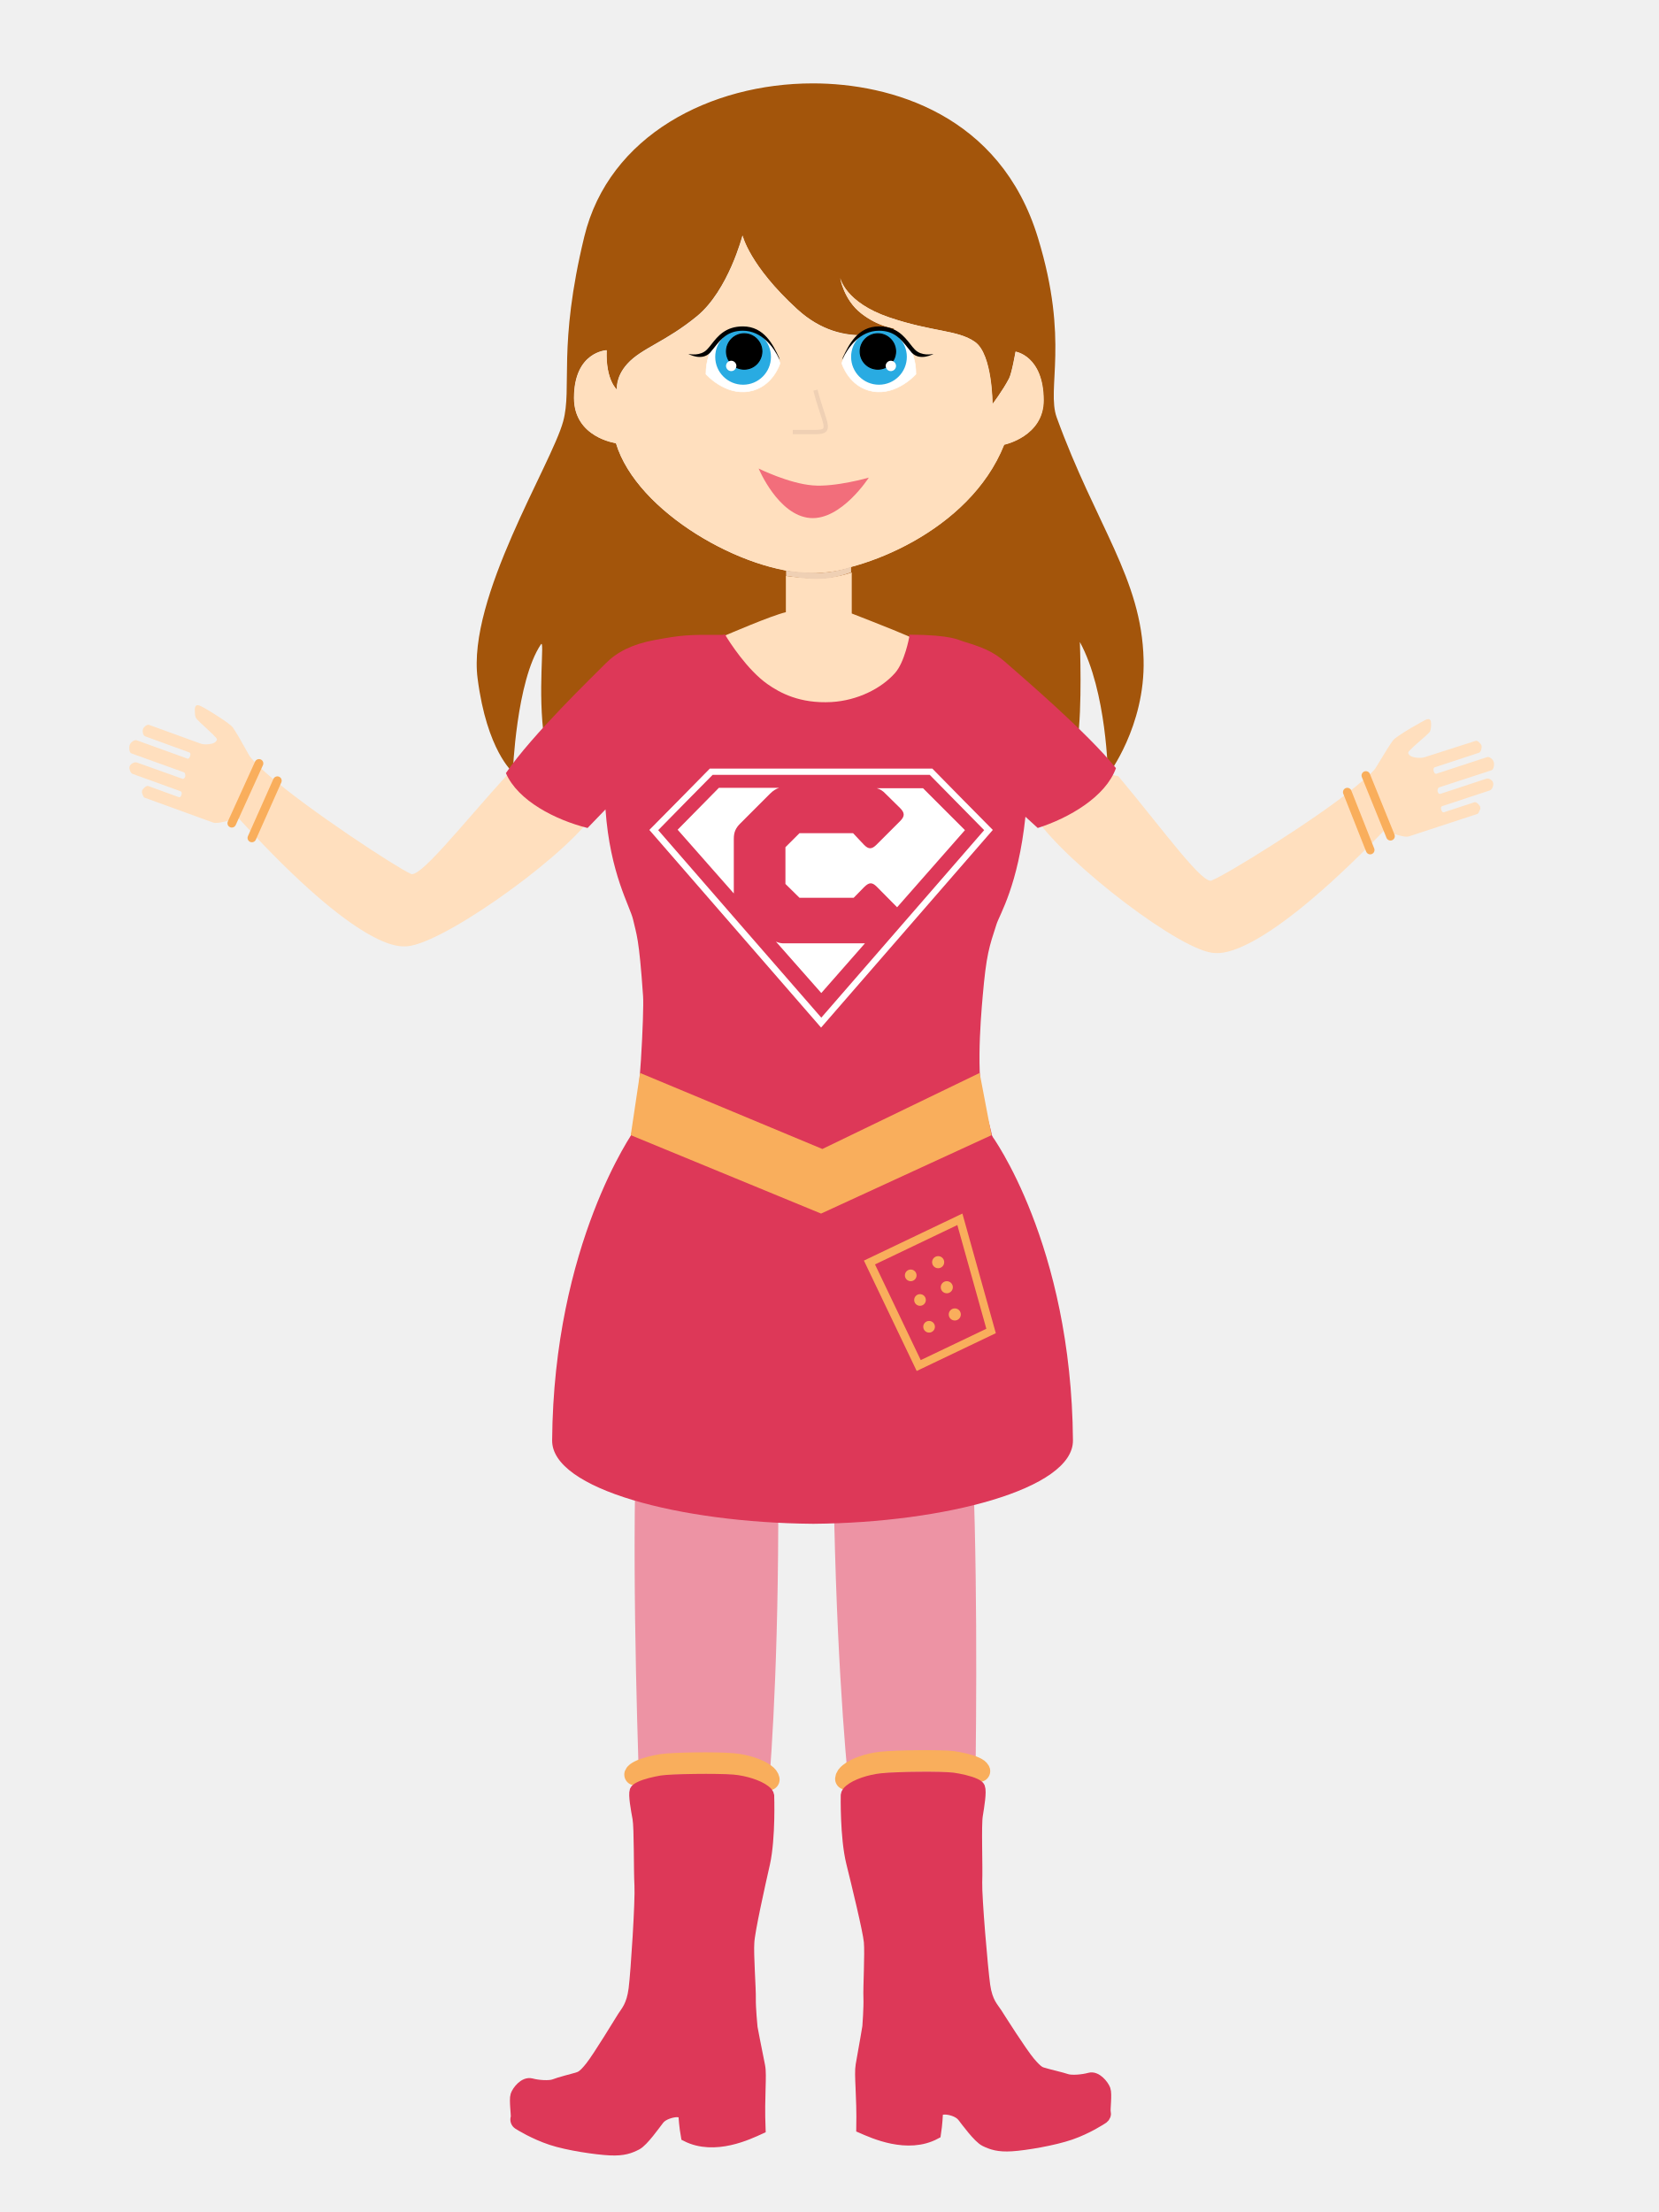
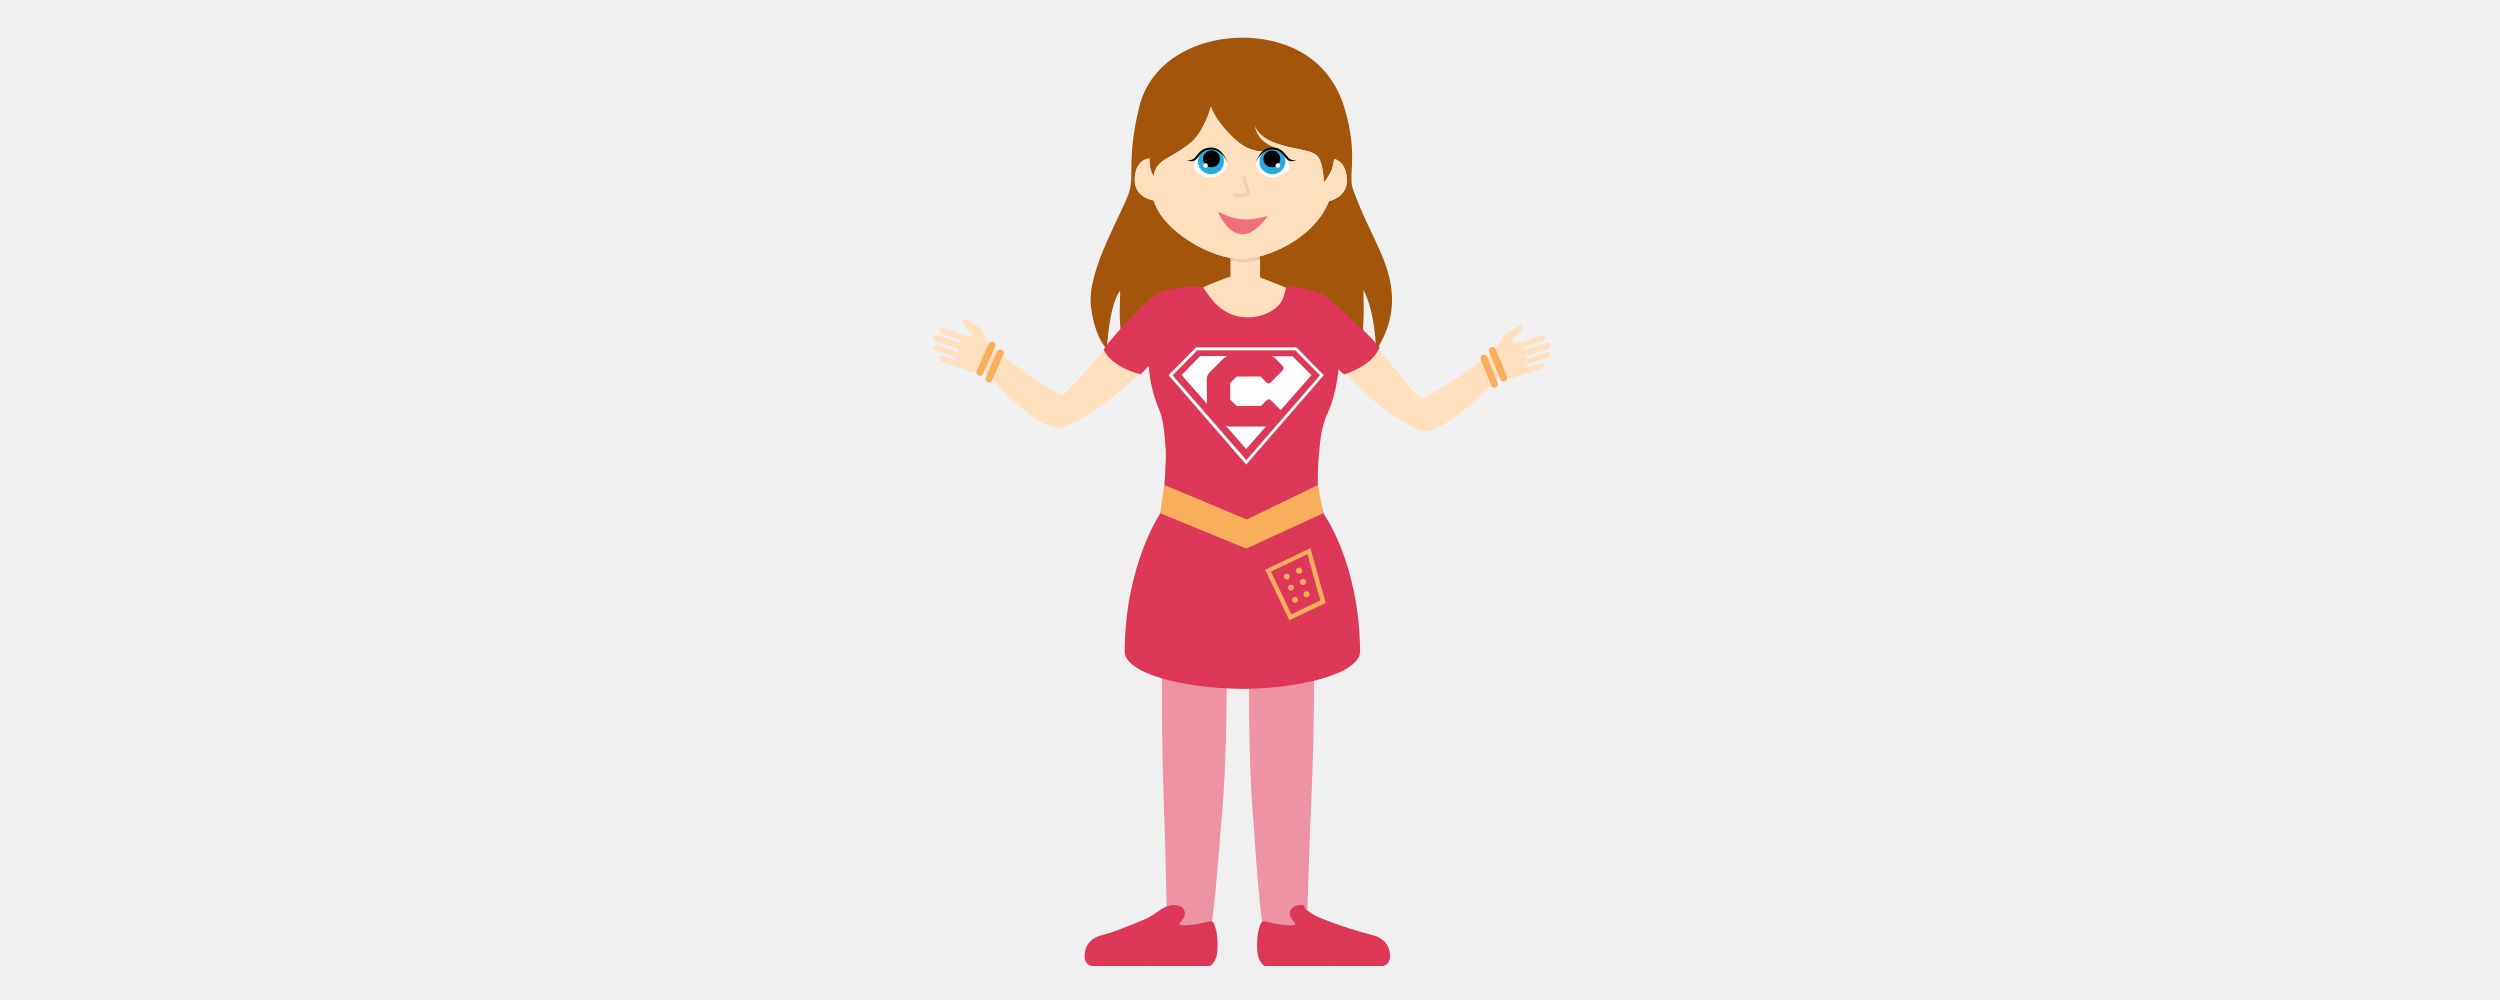
- <svg xmlns="http://www.w3.org/2000/svg" version="1.1" id="Layer_1" x="0px" y="0px" viewBox="0 0 768 1024" enable-background="new 0 0 768 1024" xml:space="preserve">
+ <svg xmlns="http://www.w3.org/2000/svg" version="1.1" id="Layer_1" x="0px" y="0px" viewBox="0 0 1440 576" enable-background="new 0 0 1440 576" xml:space="preserve">
  <g>
-     <path fill="#A3550B" d="M529.4,305.3c-0.9-37.5-22-61.9-40.2-112c-4.9-13.5,6-35.2-8.7-83.2c-17.4-57.2-68.4-71.5-104.2-71.5   c-47.2,0-94.4,24-105.8,70.9c-12.4,51.1-5.5,69.9-9.8,85.6c-5.4,19.9-44.5,81.6-39.6,119c4.3,33.4,16.3,43.4,16.3,43.4   s1.6-42.2,13-59.2c1.9-2.8-1.7,21.9,1.6,44c4.3,28.7,26.6,29.3,26.6,29.3s-4.4-8.4-4.6-14c-0.3-14.1,5.3-21.8,5.3-21.8   s5.2,14.5,6.8,17.6c13,24.1,17.9,18.8,17.9,18.8s-5.4-22.3,0-23.5c5.4-1.2,140.6,1.8,140.6,1.8s6,16,2.7,23   c-1.7,3.6,8.5-2,15.4-11.6c6.4-8.7,9.5-21.3,9.5-21.3s4.4,11.8,4.8,15.7c0.4,4.5-1.5,18-1.5,18s19.5-6.8,23.3-31.4   c2.3-15,1.1-45.7,1.1-45.7c12.5,22.9,13,61.6,13,61.6S530.2,336.3,529.4,305.3z M464.8,205.8c-16.1,40.5-66.7,59.4-89.3,59.4   c-30.7,0-80.7-27.8-90.4-60.1c0,0-19.4-2.5-19.4-20.9c0-21.5,15.1-22.1,15.1-22.1c-0.5,13.9,4.8,18.3,4.8,18.3s-0.9-5.7,4.8-12   c6.6-7.3,17.7-10.1,32.3-22.1c14.5-12,21-37.3,21-37.3s3.2,13.9,25.3,34.1c22.1,20.2,45.2,8.9,45.2,8.9s-7.5-0.6-15.6-7   c-8.1-6.3-9.7-16.4-9.7-16.4s2.2,11.4,22.6,18.3s31.7,5.7,39.8,11.4c8.1,5.7,8.1,28.8,8.1,28.8s4.7-6.1,7.7-11.9   c1.3-2.5,3-12.4,3-12.4s12.9,1.9,12.9,22.4C483.1,202.1,464.8,205.8,464.8,205.8z" />
-     <path fill="#FFDFBE" d="M470.2,162.8c0,0-1.7,9.9-3,12.4c-3.1,5.8-7.7,11.9-7.7,11.9s0-23.1-8.1-28.8c-8.1-5.7-19.4-4.4-39.8-11.4   S389,128.7,389,128.7s1.6,10.1,9.7,16.4c8.1,6.3,15.6,7,15.6,7s-23.1,11.4-45.2-8.9c-22.1-20.2-25.3-34.1-25.3-34.1   s-6.5,25.3-21,37.3c-14.5,12-25.7,14.8-32.3,22.1c-5.7,6.3-4.8,12-4.8,12s-5.4-4.4-4.8-18.3c0,0-15.1,0.6-15.1,22.1   c0,18.3,19.4,20.9,19.4,20.9c9.7,32.2,59.7,60.1,90.4,60.1c22.6,0,73.2-19,89.3-59.4c0,0,18.3-3.8,18.3-20.6   C483.1,164.7,470.2,162.8,470.2,162.8z" />
+     <path fill="#A3550B" d="M801.8,171.7c-0.5-21.1-12.4-34.8-22.6-63c-2.8-7.6,3.4-19.8-4.9-46.8c-9.8-32.2-38.5-40.2-58.6-40.2   c-26.6,0-53.1,13.5-59.5,39.9c-7,28.7-3.1,39.3-5.5,48.1c-3,11.2-25,45.9-22.3,66.9c2.4,18.8,9.2,24.4,9.2,24.4s0.9-23.7,7.3-33.3   c1.1-1.6-1,12.3,0.9,24.8c2.4,16.1,15,16.5,15,16.5s-2.5-4.7-2.6-7.9c-0.2-7.9,3-12.3,3-12.3s2.9,8.2,3.8,9.9   c7.3,13.6,10.1,10.6,10.1,10.6s-3-12.5,0-13.2s79.1,1,79.1,1s3.4,9,1.5,12.9c-1,2,4.8-1.1,8.7-6.5c3.6-4.9,5.3-12,5.3-12   s2.5,6.6,2.7,8.8c0.2,2.5-0.8,10.1-0.8,10.1s11-3.8,13.1-17.7c1.3-8.4,0.6-25.7,0.6-25.7c7,12.9,7.3,34.7,7.3,34.7   S802.2,189.2,801.8,171.7z M765.5,115.8c-9.1,22.8-37.5,33.4-50.2,33.4c-17.3,0-45.4-15.6-50.8-33.8c0,0-10.9-1.4-10.9-11.8   c0-12.1,8.5-12.4,8.5-12.4c-0.3,7.8,2.7,10.3,2.7,10.3s-0.5-3.2,2.7-6.8c3.7-4.1,10-5.7,18.2-12.4c8.2-6.8,11.8-21,11.8-21   s1.8,7.8,14.2,19.2s25.4,5,25.4,5s-4.2-0.3-8.8-3.9c-4.6-3.5-5.5-9.2-5.5-9.2s1.2,6.4,12.7,10.3s17.8,3.2,22.4,6.4   c4.6,3.2,4.6,16.2,4.6,16.2s2.6-3.4,4.3-6.7c0.7-1.4,1.7-7,1.7-7s7.3,1.1,7.3,12.6C775.7,113.7,765.5,115.8,765.5,115.8z" />
+     <path fill="#FFDFBE" d="M768.5,91.6c0,0-1,5.6-1.7,7c-1.7,3.3-4.3,6.7-4.3,6.7s0-13-4.6-16.2c-4.6-3.2-10.9-2.5-22.4-6.4   s-12.7-10.2-12.7-10.2s0.9,5.7,5.5,9.2s8.8,3.9,8.8,3.9s-13,6.4-25.4-5s-14.2-19.2-14.2-19.2s-3.7,14.2-11.8,21   s-14.5,8.3-18.2,12.4c-3.2,3.5-2.7,6.8-2.7,6.8s-3-2.5-2.7-10.3c0,0-8.5,0.3-8.5,12.4c0,10.3,10.9,11.8,10.9,11.8   c5.5,18.1,33.6,33.8,50.8,33.8c12.7,0,41.2-10.7,50.2-33.4c0,0,10.3-2.1,10.3-11.6C775.7,92.6,768.5,91.6,768.5,91.6z" />
    <g>
-       <path fill="#FFFFFF" stroke="#FFFFFF" stroke-width="0.25" stroke-miterlimit="10" d="M424,173.2c0,0-8.7,9.9-19.9,8    c-11.1-1.9-14.4-13-14.4-13s4-15.5,17.2-15.4C417.1,152.8,424.1,161.2,424,173.2z" />
-       <path fill="#29ABE2" stroke="#29ABE2" stroke-miterlimit="10" d="M406.9,177.6L406.9,177.6c6.8,0,12.4-5.5,12.4-12.4v0    c0-6.8-5.5-12.4-12.4-12.4h0c-6.8,0-12.4,5.5-12.4,12.4v0C394.5,172,400,177.6,406.9,177.6z" />
-       <path stroke="#000000" stroke-width="0.5" stroke-miterlimit="10" d="M406.4,170.9L406.4,170.9c4.5,0,8.2-3.7,8.2-8.2v0    c0-4.5-3.7-8.2-8.2-8.2l0,0c-4.5,0-8.2,3.7-8.2,8.2v0C398.2,167.3,401.9,170.9,406.4,170.9z" />
-       <path fill="#FFFFFF" d="M412.4,171.8L412.4,171.8c1.3,0,2.4-1.1,2.4-2.4l0,0c0-1.3-1.1-2.4-2.4-2.4l0,0c-1.3,0-2.4,1.1-2.4,2.4    l0,0C410.1,170.8,411.1,171.8,412.4,171.8z" />
+       <path fill="#FFFFFF" stroke="#FFFFFF" stroke-width="0.25" stroke-miterlimit="10" d="M742.5,97.4c0,0-4.9,5.6-11.2,4.5    c-6.2-1.1-8.1-7.3-8.1-7.3s2.2-8.7,9.7-8.7C738.6,86,742.6,90.7,742.5,97.4z" />
+       <path fill="#29ABE2" stroke="#29ABE2" stroke-miterlimit="10" d="M732.9,99.9L732.9,99.9c3.8,0,7-3.1,7-7l0,0c0-3.8-3.1-7-7-7l0,0    c-3.8,0-7,3.1-7,7l0,0C725.9,96.8,729,99.9,732.9,99.9z" />
+       <path stroke="#000000" stroke-width="0.5" stroke-miterlimit="10" d="M732.6,96.1L732.6,96.1c2.5,0,4.6-2.1,4.6-4.6l0,0    c0-2.5-2.1-4.6-4.6-4.6l0,0c-2.5,0-4.6,2.1-4.6,4.6l0,0C728,94.1,730.1,96.1,732.6,96.1z" />
+       <path fill="#FFFFFF" d="M736,96.6L736,96.6c0.7,0,1.4-0.6,1.4-1.3l0,0c0-0.7-0.6-1.3-1.4-1.3l0,0c-0.7,0-1.3,0.6-1.3,1.3l0,0    C734.7,96.1,735.2,96.6,736,96.6z" />
      <g>
-         <path d="M431.7,163.9c-0.1,0-5.1,1.1-8.2-2.1c-0.7-0.7-1.4-1.6-2.1-2.5c-2.9-3.7-6.5-8.2-14.5-8.2c-9.9,0-14,8.6-16.7,14.3     l-0.4,1.3l0.2-0.4c2.6-5.6,8.2-13.2,16.9-13.2c7.1,0,10.2,4,13,7.5c0.8,1,1.5,1.9,2.2,2.7c3.9,4,9.8,0.6,10,0.6" />
+         <path d="M746.8,92.2c-0.1,0-2.9,0.6-4.6-1.2c-0.4-0.4-0.8-0.9-1.2-1.4c-1.6-2.1-3.7-4.6-8.2-4.6c-5.6,0-7.9,4.8-9.4,8l-0.2,0.7     l0.1-0.2c1.5-3.2,4.6-7.4,9.5-7.4c4,0,5.7,2.2,7.3,4.2c0.5,0.6,0.8,1.1,1.2,1.5C743.5,94,746.8,92.1,746.8,92.2" />
      </g>
    </g>
    <g>
-       <path fill="#FFFFFF" stroke="#FFFFFF" stroke-width="0.25" stroke-miterlimit="10" d="M326.8,173.2c0,0,8.7,9.9,19.9,8    c11.1-1.9,14.4-13,14.4-13s-4-15.5-17.2-15.4C333.7,152.8,326.8,161.2,326.8,173.2z" />
-       <path fill="#29ABE2" stroke="#29ABE2" stroke-miterlimit="10" d="M344,177.6L344,177.6c-6.8,0-12.4-5.5-12.4-12.4v0    c0-6.8,5.5-12.4,12.4-12.4h0c6.8,0,12.4,5.5,12.4,12.4v0C356.4,172,350.9,177.6,344,177.6z" />
-       <path stroke="#000000" stroke-width="0.5" stroke-miterlimit="10" d="M344.5,170.9L344.5,170.9c-4.5,0-8.2-3.7-8.2-8.2v0    c0-4.5,3.7-8.2,8.2-8.2l0,0c4.5,0,8.2,3.7,8.2,8.2v0C352.6,167.3,349,170.9,344.5,170.9z" />
-       <path fill="#FFFFFF" d="M338.5,171.8L338.5,171.8c-1.3,0-2.4-1.1-2.4-2.4l0,0c0-1.3,1.1-2.4,2.4-2.4h0c1.3,0,2.4,1.1,2.4,2.4l0,0    C340.8,170.8,339.8,171.8,338.5,171.8z" />
+       <path fill="#FFFFFF" stroke="#FFFFFF" stroke-width="0.25" stroke-miterlimit="10" d="M687.8,97.4c0,0,4.9,5.6,11.2,4.5    c6.2-1.1,8.1-7.3,8.1-7.3s-2.2-8.7-9.7-8.7C691.7,86,687.8,90.7,687.8,97.4z" />
+       <path fill="#29ABE2" stroke="#29ABE2" stroke-miterlimit="10" d="M697.5,99.9L697.5,99.9c-3.8,0-7-3.1-7-7l0,0c0-3.8,3.1-7,7-7    l0,0c3.8,0,7,3.1,7,7l0,0C704.5,96.8,701.4,99.9,697.5,99.9z" />
+       <path stroke="#000000" stroke-width="0.5" stroke-miterlimit="10" d="M697.8,96.1L697.8,96.1c-2.5,0-4.6-2.1-4.6-4.6l0,0    c0-2.5,2.1-4.6,4.6-4.6l0,0c2.5,0,4.6,2.1,4.6,4.6l0,0C702.3,94.1,700.3,96.1,697.8,96.1z" />
+       <path fill="#FFFFFF" d="M694.4,96.6L694.4,96.6c-0.7,0-1.3-0.6-1.3-1.3l0,0c0-0.7,0.6-1.3,1.3-1.3l0,0c0.7,0,1.3,0.6,1.3,1.3l0,0    C695.7,96.1,695.1,96.6,694.4,96.6z" />
      <g>
-         <path d="M319.1,163.9c0.1,0,5.1,1.1,8.2-2.1c0.7-0.7,1.4-1.6,2.1-2.5c2.9-3.7,6.5-8.2,14.5-8.2c9.9,0,14,8.6,16.7,14.3l0.4,1.3     l-0.2-0.4c-2.6-5.6-8.2-13.2-16.9-13.2c-7.1,0-10.2,4-13,7.5c-0.8,1-1.5,1.9-2.2,2.7c-3.9,4-9.8,0.6-10,0.6" />
+         <path d="M683.5,92.2c0.1,0,2.9,0.6,4.6-1.2c0.4-0.4,0.8-0.9,1.2-1.4c1.6-2.1,3.7-4.6,8.2-4.6c5.6,0,7.9,4.8,9.4,8l0.2,0.7     l-0.1-0.2c-1.5-3.2-4.6-7.4-9.5-7.4c-4,0-5.7,2.2-7.3,4.2c-0.5,0.6-0.8,1.1-1.2,1.5C686.8,94,683.5,92.1,683.5,92.2" />
      </g>
    </g>
  </g>
-   <path fill="none" d="M381.2,349.6c-0.3,0-0.6,0.1-0.9,0.1C380.6,349.6,380.9,349.6,381.2,349.6z" />
-   <path fill="none" d="M379.9,349.7c-1,0.1-2,0.1-3,0.1C377.9,349.8,378.9,349.8,379.9,349.7z" />
-   <path fill="none" d="M387.8,348.2c7.1-2,13.5-5.9,18.8-11.9C401.4,341.6,395.2,346,387.8,348.2z" />
-   <path fill="none" d="M373.4,349.6c0,0-0.1,0-0.1,0C373.4,349.6,373.4,349.6,373.4,349.6z" />
-   <path fill="none" d="M372.1,349.4c-28.1-5.1-33.7-55.4-33.7-55.4c2.6,28.9,11.4,39.8,17.9,46.8C360.6,345.5,366.1,348.4,372.1,349.4  z" />
-   <path fill="#ED93A4" d="M296,829.8c2.7-2.1,7.6-3.8,10.5-4.5c4.7-1.1,26.2-1.5,33.8-0.4c5.8,0.8,12.1,3.9,15.2,7.7  c1.9-21.9,5.4-73.7,4.7-155.5c-24.6-2.5-52.4-14.3-65.1-22.2C292.2,709.8,294.8,795.2,296,829.8z" />
-   <path fill="none" stroke="#F9AE5C" stroke-width="10" stroke-linecap="round" stroke-miterlimit="10" d="M355.9,823.8  c-0.1-0.8-0.8-1.7-1.8-2.4c-3-2.3-9.1-4.3-14.8-4.8c-7.9-0.7-27.8-0.4-33,0.4c-2.9,0.5-7.6,1.5-10.3,2.9c-1,0.5-1.8,1.1-2,1.6" />
-   <path fill="#ED93A4" d="M385.7,674.5c0.9,83.1,5.4,135.6,7.7,157.7c2.9-3.8,9-7.1,14.7-8c7.5-1.2,28.4-1.3,33-0.2  c2.9,0.6,7.6,2.2,10.4,4.3c0.5-33,1.2-111.9-2-167.2c-11.8,3.7-23.1,4.9-27.9,5C415.3,666.1,404.1,671.5,385.7,674.5z" />
-   <path fill="#A40062" d="M380.3,349.7c-0.1,0-0.2,0-0.3,0C380.1,349.7,380.2,349.7,380.3,349.7z" />
-   <path fill="#A40062" d="M373.3,349.6c-0.4-0.1-0.8-0.1-1.2-0.2C372.5,349.5,372.9,349.5,373.3,349.6z" />
-   <path fill="#A40062" d="M381.2,349.6c2.3-0.3,4.5-0.7,6.6-1.4c-1.7,0.5-3.3,0.9-5.1,1.1C382.2,349.4,381.7,349.5,381.2,349.6z" />
-   <path fill="#A40062" d="M376.9,349.8C376.9,349.8,376.9,349.8,376.9,349.8c-1.1,0-2.3-0.1-3.4-0.2  C374.6,349.7,375.7,349.8,376.9,349.8z" />
-   <path fill="#A40062" d="M406.6,336.3c14.2-14.3,20.4-34.8,20.4-34.8s-0.1-0.1-0.3-0.2c-1.7,3.5-11.4,23.3-17.6,31.8  C408.3,334.3,407.5,335.4,406.6,336.3z" />
-   <path fill="#F5D6CB" stroke="#F5D6CB" stroke-width="3" stroke-miterlimit="10" d="M436.7,506" />
-   <path fill="#FFDFBE" d="M650.1,376.1c0,0-4.5,3.3-4.5,3.3c-60.1,63.4-79.6,61.9-82.8,61.8l0,0c-14.9,0.3-68.9-41.4-83.1-62.2  c-8.8-12.9-33.7-48.2-26.8-60.8l6,1.9c9.8,5.6,27.7,17.2,34,23.4c6.4,6.2,13.5,12.6,19.4,14.5c1.7,0.6,3.6,1,5.4,1.3  c21.3,25.5,39.9,51.6,43.6,48.1c5.7-2.1,47.6-27.8,66.3-43.3c2.8-2.3,5.2-4.3,7.1-5.9" />
-   <line fill="#F9AE5C" stroke="#F9AE5C" stroke-width="4" stroke-linecap="round" stroke-miterlimit="10" x1="623.7" y1="366.7" x2="634.3" y2="393.5" />
+   <path fill="none" d="M718.4,196.7c-0.2,0-0.3,0.1-0.5,0.1C718.1,196.7,718.3,196.7,718.4,196.7z" />
+   <path fill="none" d="M717.7,196.7c-0.6,0.1-1.1,0.1-1.7,0.1C716.6,196.8,717.1,196.8,717.7,196.7z" />
+   <path fill="none" d="M722.1,195.9c4-1.1,7.6-3.3,10.6-6.7C729.8,192.2,726.3,194.6,722.1,195.9z" />
+   <path fill="none" d="M714,196.7L714,196.7L714,196.7z" />
+   <path fill="none" d="M713.3,196.5c-15.8-2.9-19-31.2-19-31.2c1.5,16.3,6.4,22.4,10.1,26.3C706.8,194.3,709.9,196,713.3,196.5z" />
+   <path fill="#ED93A4" d="M670.5,466.8c1.3,31.9,1.2,73,2.8,72.6c2.6-0.6,17.7,1,22,1.7c3.3,0.5,7-53.9,8.6-72.7  c1.1-12.3,3-41.5,2.6-87.5c-13.8-1.4-29.5-8-36.6-12.5C668.4,399.3,669.8,447.3,670.5,466.8z" />
+   <path fill="#ED93A4" d="M756.4,368.5c-7.2,4.4-22.9,10.9-36.7,12.2c-0.8,46,0.9,75.2,1.9,87.5c1.4,18.7,4.7,73.2,8,72.7  c4.3-0.6,19.4-2.1,22-1.5c1.6,0.4,1.9-40.7,3.5-72.5C755.9,447.5,757.8,399.4,756.4,368.5z" />
+   <path fill="#A40062" d="M717.9,196.7c-0.1,0-0.1,0-0.2,0C717.8,196.7,717.9,196.7,717.9,196.7z" />
+   <path fill="#A40062" d="M714,196.7c-0.2-0.1-0.5-0.1-0.7-0.1C713.5,196.6,713.8,196.6,714,196.7z" />
+   <path fill="#A40062" d="M718.4,196.7c1.3-0.2,2.5-0.4,3.7-0.8c-1,0.3-1.9,0.5-2.9,0.6C719,196.5,718.7,196.6,718.4,196.7z" />
+   <path fill="#A40062" d="M716,196.8L716,196.8c-0.6,0-1.3-0.1-1.9-0.1C714.7,196.7,715.3,196.8,716,196.8z" />
+   <path fill="#A40062" d="M732.7,189.2c8-8,11.5-19.6,11.5-19.6s-0.1-0.1-0.2-0.1c-1,2-6.4,13.1-9.9,17.9  C733.7,188,733.2,188.7,732.7,189.2z" />
+   <path fill="#F5D6CB" stroke="#F5D6CB" stroke-width="3" stroke-miterlimit="10" d="M749.6,284.6" />
+   <path fill="#FFDFBE" d="M869.7,211.6l-2.5,1.9c-33.8,35.7-44.8,34.8-46.6,34.8l0,0c-8.4,0.2-38.8-23.3-46.7-35  c-5-7.3-19-27.1-15.1-34.2l3.4,1.1c5.5,3.1,15.6,9.7,19.1,13.2c3.6,3.5,7.6,7.1,10.9,8.2c1,0.3,2,0.6,3,0.7  c12,14.3,22.4,29,24.5,27.1c3.2-1.2,26.8-15.6,37.3-24.4c1.6-1.3,2.9-2.4,4-3.3" />
+   <line fill="none" stroke="#F9AE5C" stroke-width="4" stroke-linecap="round" stroke-miterlimit="10" x1="854.8" y1="206.3" x2="860.8" y2="221.3" />
  <g>
-     <path fill="#FFDFBE" d="M394.2,262.5c0.1-0.1,0.3-0.1,0.4-0.1v0l-30.9,1.3v0.3c2.7,0.4,8.8,1.1,14.8,1.1   C387,265.2,394.1,262.6,394.2,262.5z" />
-     <path fill="#FFDFBE" d="M394.3,284V265c-1.7,0.6-8.2,2.7-15.9,2.7c-0.1,0-0.2,0-0.2,0c-5.9,0-11.6-0.7-14.4-1.1v16.8   c-6.9,1.6-27.1,10.4-27.7,10.6c-2.7,1.2,3.8,18.2,4.5,20.2c4.1,12.3,10.6,26.2,22.5,32.6c30.8,16.6,52.9-23.3,62.9-49.7   C423.7,295.5,405.1,288.2,394.3,284z" />
-     <path fill="#EFD0B4" d="M378.4,268c7.7,0,13.6-2.4,15.6-3v-2.6c0,0-0.1,0-0.3,0.1c-0.1,0-6.9,2.6-15.3,2.7c-6,0-12.5-0.7-14.5-1.1   v2.5c3,0.4,8.3,1.4,14.2,1.4C378.3,268,378.4,268,378.4,268z" />
+     <path fill="#FFDFBE" d="M725.7,147.7c0.1-0.1,0.2-0.1,0.2-0.1l0,0l-17.4,0.7v0.2c1.5,0.2,5,0.6,8.3,0.6   C721.7,149.2,725.7,147.7,725.7,147.7z" />
+     <path fill="#FFDFBE" d="M725.8,159.8v-10.7c-1,0.3-4.6,1.5-8.9,1.5c-0.1,0-0.1,0-0.1,0c-3.3,0-6.5-0.4-8.1-0.6v9.4   c-3.9,0.9-15.2,5.9-15.6,6c-1.5,0.7,2.1,10.2,2.5,11.4c2.3,6.9,6,14.7,12.7,18.3c17.3,9.3,29.8-13.1,35.4-28   C742.3,166.2,731.9,162.1,725.8,159.8z" />
+     <path fill="#EFD0B4" d="M716.8,150.8c4.3,0,7.7-1.3,8.8-1.7v-1.5c0,0-0.1,0-0.2,0.1c-0.1,0-3.9,1.5-8.6,1.5c-3.4,0-7-0.4-8.2-0.6   v1.4c1.7,0.2,4.7,0.8,8,0.8C716.8,150.8,716.8,150.8,716.8,150.8z" />
  </g>
-   <path fill="#FFDFBE" d="M101.3,370c0,0,4.4,3.5,4.4,3.5c58.4,65.4,78.1,64.6,81.4,64.6l0,0c15,0.8,71.3-39.1,86.4-59.4  c9.4-12.6,35.9-47.1,29.4-59.9l-6.1,1.7c-10.1,5.3-28.6,16.2-35.3,22.2c-6.7,5.9-14.1,12.1-20.2,13.9c-1.8,0.5-3.6,0.9-5.6,1.1  c-22.5,24.8-42.3,50.3-45.9,46.6c-5.6-2.3-47.1-29.4-65.5-45.5c-2.7-2.4-5.1-4.5-7-6.1" />
-   <line fill="#F9AE5C" stroke="#F9AE5C" stroke-width="4" stroke-linecap="round" stroke-miterlimit="10" x1="128.4" y1="361.4" x2="116.6" y2="387.9" />
-   <path fill="#DD3858" d="M467,307.9c-5.4-4.8-9-7.4-20.9-10.9c-2.2-0.6-5.2-3.1-25.2-3.2v1.2c0,0-2.1,11.6-6.6,16.6  c-6.3,7.1-17.3,12.7-29.4,13.4c-14.7,0.8-23.9-4.3-29.6-8.3c-9.4-6.6-17.8-19.8-19.4-22.5l0.2-0.3c-0.1,0-0.3,0-0.4,0  c-0.1-0.1-0.1-0.2-0.1-0.2s-0.4,0.1-1.2,0.2c-15.8-0.1-18.4,0-31.4,2.4c-10.3,1.9-17.5,5.6-22.6,10.8c-5,5.1-34.2,33.1-46.2,50.8  c5.5,12.8,23,21.7,37.8,25.4l8.3-8.6c2.1,29.9,11.4,44.8,12.8,51.1c1.5,6.8,2.7,7.7,4.6,35.4c0.5,6.8-1.6,51.5-4.6,60.6  c-3,9.1-2.8,25.7-4.4,36.3c-1.5,10.6-5.3,49.9-5.3,49.9s34.8,10.6,63.5,12.8c28.7,2.3,94.6-2.2,105.9-4.5  c11.3-2.3,15.9-9.8,16.7-12.9c0.8-10.6-7.6-73.4-12.8-87c-5.3-13.6-2.8-43.6-1.8-55c1.7-19.6,3-23,6.4-33.5  c1.4-4.5,10-17.8,13.4-49.8l5.7,5.2c14.5-4.6,31.5-14.5,36.2-27.7C503.2,338.9,472.4,312.7,467,307.9z" />
-   <path fill="#FFFFFF" d="M431.6,355.8h-103c-9.3,9.5-18.6,18.9-28,28.4c26.5,30.5,53,61,79.5,91.5c26.5-30.5,53-61,79.5-91.5  C450.2,374.7,440.9,365.3,431.6,355.8 M304.7,384.3c8.4-8.6,16.8-17.1,25.2-25.6h100.5c8.4,8.5,16.7,17,25.2,25.6  c-25.1,28.9-50.2,57.8-75.4,86.8C355,442.2,329.9,413.3,304.7,384.3" />
-   <path fill="#FFFFFF" d="M339.7,388.4c0-3.1,0.8-5,3-7.2l13.8-13.8c1.4-1.4,2.7-2.2,4.2-2.7h-27.9l-19.1,19.4l26,29.5  c0-0.2,0-0.5,0-0.7V388.4z" />
-   <path fill="#FFFFFF" d="M359.2,435.9l21,23.8l20.2-23h-36.7C361.9,436.8,360.5,436.5,359.2,435.9" />
-   <path fill="#FFFFFF" d="M416.7,374.1c2.2,2.2,2.2,3.8,0,6L405.8,391c-2.2,2.2-3.7,2.3-5.9,0l-5-5.3h-24.8l-6.5,6.5v17l6.5,6.4h25.1  l4.8-4.9c2.3-2.3,3.7-2.4,5.9-0.2l9.4,9.5l31.4-35.7l-19.4-19.4h-21.4c1.5,0.4,2.8,1.2,4.2,2.7L416.7,374.1z" />
-   <path fill="#DD3858" d="M496.7,666.8c-0.7-91.1-37.7-141.3-37.7-141.3l-83,4.6V530h-0.2h0.2v0.1l-82.5-6.6c0,0-37.2,52.2-37.9,143.3  c-0.2,22.6,59.4,38.1,120.4,38.6v0c0,0,0.3,0,0.5,0c0.2,0,0.5,0,0.5,0v0C437,704.9,496.9,689.4,496.7,666.8z" />
-   <polygon fill="#F9AE5C" points="292,525.5 380.1,561.8 459,525.5 453.5,496.7 380.7,531.9 296.3,496.7 " />
-   <path fill="#FFDFBE" d="M119.1,353.7c-0.2-0.1-0.7-0.5-1.5-1.3c-0.4-0.4-0.8-0.9-1.2-1.3c-0.4-0.5-1-1.2-1.6-2.4  c-3.3-6-5.6-9.9-7-11.9c-0.7-1-3.4-3-8-5.9c-4.1-2.6-6.6-4-7.5-4.3c-1-0.4-1.7-0.1-2,0.9c-0.1,0.4-0.2,0.9-0.1,1.5  c0,1.8,0.2,2.9,0.6,3.5c0.9,1.1,2.5,2.6,4.7,4.6c2.2,2,3.7,3.5,4.6,4.5c0.3,0.4,0.4,0.7,0.3,0.9c-0.4,1.1-1.6,1.8-3.6,2  c-1.7,0.2-3.1,0.1-4.3-0.4l-23.4-8.5c-0.5-0.2-1.1,0-1.8,0.5c-0.6,0.5-1,1-1.1,1.4c-0.2,0.6-0.2,1.2,0,2c0.2,0.8,0.6,1.2,1.1,1.4  l20.3,7.4c0.6,0.2,0.7,0.8,0.4,1.8c-0.4,0.9-0.8,1.3-1.2,1.1l-23.5-8.5c-0.5-0.2-1.2,0-1.9,0.5c-0.7,0.5-1.2,1.1-1.4,1.8  c-0.2,0.6-0.2,1.3-0.1,2.2c0.1,0.9,0.5,1.4,1,1.6l24.2,8.7c0.3,0.1,0.5,0.4,0.6,0.8c0.1,0.4,0.1,0.8,0.1,1c-0.3,1-0.8,1.4-1.4,1.2  L63.4,353c-0.6-0.2-1.3-0.1-2,0.3c-0.7,0.4-1.2,0.9-1.4,1.5c-0.2,0.5-0.1,1.2,0.2,2c0.3,0.8,0.7,1.3,1.3,1.5l22.1,8  c0.5,0.2,0.7,0.8,0.4,1.7c-0.3,0.9-0.7,1.2-1.3,1l-14-5.1c-0.5-0.2-1,0-1.7,0.6c-0.7,0.6-1,1-1.2,1.4c0,0.1-0.1,0.4-0.1,0.8  c0,0.2,0.1,0.6,0.4,1.4c0.3,0.7,0.6,1.1,0.9,1.2l31.7,11.5c0.9,0.3,2.6,0.2,5.1-0.4c2.1-0.5,3.8-1.1,5-1.7c1.3-0.7,2.3-0.9,2.8-0.7" />
-   <line fill="#F9AE5C" stroke="#F9AE5C" stroke-width="4" stroke-linecap="round" stroke-miterlimit="10" x1="119.9" y1="353.4" x2="107.3" y2="381.1" />
-   <path fill="#FFDFBE" d="M633.1,359.3c0.2-0.1,0.7-0.5,1.5-1.3c0.4-0.4,0.8-0.8,1.3-1.3c0.4-0.4,1-1.2,1.6-2.3  c3.5-5.8,5.9-9.7,7.4-11.7c0.8-1,3.5-2.8,8.1-5.6c4.2-2.4,6.7-3.8,7.5-4.1c1-0.3,1.7,0,1.9,1c0.1,0.4,0.1,0.9,0.1,1.5  c0,1.8-0.3,2.9-0.7,3.4c-1,1.1-2.6,2.5-4.8,4.4c-2.2,1.9-3.8,3.4-4.7,4.4c-0.3,0.3-0.4,0.7-0.4,0.9c0.3,1.1,1.5,1.8,3.4,2.1  c1.7,0.2,3.1,0.2,4.3-0.2L683,343c0.5-0.2,1.1,0,1.7,0.6c0.6,0.6,1,1.1,1.1,1.5c0.2,0.6,0.1,1.3-0.1,2c-0.2,0.7-0.6,1.2-1.1,1.4  l-20.4,6.7c-0.6,0.2-0.7,0.8-0.5,1.8c0.3,0.9,0.7,1.3,1.2,1.2l23.5-7.7c0.5-0.2,1.2,0,1.8,0.5c0.7,0.5,1.1,1.1,1.3,1.8  c0.2,0.6,0.2,1.3,0,2.2c-0.2,0.9-0.5,1.4-1.1,1.6l-24.2,7.9c-0.3,0.1-0.5,0.4-0.6,0.8c-0.1,0.4-0.2,0.8-0.1,1c0.3,1,0.7,1.4,1.3,1.2  l21.2-7c0.6-0.2,1.2-0.1,1.9,0.3c0.7,0.4,1.2,0.9,1.3,1.6c0.2,0.5,0.1,1.2-0.2,2c-0.3,0.8-0.8,1.3-1.3,1.5l-22.1,7.3  c-0.5,0.2-0.7,0.7-0.4,1.7c0.3,0.9,0.7,1.3,1.3,1.1l14-4.6c0.5-0.2,1,0.1,1.6,0.6c0.6,0.6,1,1.1,1.1,1.4c0,0.1,0.1,0.4,0.1,0.9  c0,0.2-0.2,0.6-0.5,1.3c-0.3,0.7-0.6,1.1-0.9,1.2l-31.7,10.4c-0.9,0.3-2.5,0.1-5-0.6c-2.1-0.6-3.7-1.2-4.9-1.9  c-1.3-0.7-2.2-1-2.7-0.8" />
-   <line fill="#F9AE5C" stroke="#F9AE5C" stroke-width="4" stroke-linecap="round" stroke-miterlimit="10" x1="632.3" y1="359" x2="643.7" y2="387.1" />
-   <path fill="none" stroke="#EFD0B4" stroke-width="2" stroke-miterlimit="10" d="M377.5,180.6c3.9,15.5,8.3,19.4,0.3,19.4  c-8,0-10.8,0-10.8,0" />
+   <path fill="#FFDFBE" d="M561,208.1l2.5,2c32.9,36.8,43.9,36.3,45.8,36.3l0,0c8.4,0.4,40.1-22,48.6-33.4c5.3-7.1,20.2-26.5,16.5-33.7  l-3.4,1c-5.7,3-16.1,9.1-19.9,12.5c-3.8,3.3-7.9,6.8-11.4,7.8c-1,0.3-2,0.5-3.2,0.6c-12.7,13.9-23.8,28.3-25.8,26.2  c-3.2-1.3-26.5-16.5-36.8-25.6c-1.5-1.3-2.9-2.5-3.9-3.4" />
+   <line fill="none" stroke="#F9AE5C" stroke-width="4" stroke-linecap="round" stroke-miterlimit="10" x1="576.2" y1="203.3" x2="569.6" y2="218.2" />
+   <path fill="#DD3858" d="M766.7,173.2c-3-2.7-5.1-4.2-11.8-6.1c-1.2-0.3-2.9-1.7-14.2-1.8v0.7c0,0-1.2,6.5-3.7,9.3  c-3.5,4-9.7,7.1-16.5,7.5c-8.3,0.4-13.4-2.4-16.6-4.7c-5.3-3.7-10-11.1-10.9-12.7l0.1-0.2c-0.1,0-0.2,0-0.2,0  c-0.1-0.1-0.1-0.1-0.1-0.1s-0.2,0.1-0.7,0.1c-8.9-0.1-10.3,0-17.7,1.4c-5.8,1.1-9.8,3.1-12.7,6.1c-2.8,2.9-19.2,18.6-26,28.6  c3.1,7.2,12.9,12.2,21.3,14.3l4.7-4.8c1.2,16.8,6.4,25.2,7.2,28.7c0.8,3.8,1.5,4.3,2.6,19.9c0.3,3.8-0.9,29-2.6,34.1  s-1.6,14.5-2.5,20.4c-0.8,6-3,28.1-3,28.1s19.6,6,35.7,7.2c16.1,1.3,53.2-1.2,59.6-2.5c6.4-1.3,8.9-5.5,9.4-7.3  c0.5-6-4.3-41.3-7.2-48.9c-3-7.6-1.6-24.5-1-30.9c1-11,1.7-12.9,3.6-18.8c0.8-2.5,5.6-10,7.5-28l3.2,2.9c8.2-2.6,17.7-8.2,20.4-15.6  C787,190.6,769.7,175.9,766.7,173.2z" />
+   <path fill="#FFFFFF" d="M746.8,200.1h-57.9c-5.2,5.3-10.5,10.6-15.8,16c14.9,17.2,29.8,34.3,44.7,51.5  c14.9-17.2,29.8-34.3,44.7-51.5C757.2,210.8,752,205.5,746.8,200.1 M675.4,216.2c4.7-4.8,9.5-9.6,14.2-14.4h56.5  c4.7,4.8,9.4,9.6,14.2,14.4c-14.1,16.3-28.2,32.5-42.4,48.8C703.7,248.7,689.6,232.5,675.4,216.2" />
+   <path fill="#FFFFFF" d="M695.1,218.5c0-1.7,0.5-2.8,1.7-4.1l7.8-7.8c0.8-0.8,1.5-1.2,2.4-1.5h-15.7L680.6,216l14.6,16.6  c0-0.1,0-0.3,0-0.4L695.1,218.5L695.1,218.5z" />
+   <path fill="#FFFFFF" d="M706,245.2l11.8,13.4l11.4-12.9h-20.6C707.6,245.7,706.8,245.5,706,245.2" />
+   <path fill="#FFFFFF" d="M738.4,210.4c1.2,1.2,1.2,2.1,0,3.4l-6.1,6.1c-1.2,1.2-2.1,1.3-3.3,0l-2.8-3h-13.9l-3.7,3.7v9.6l3.7,3.6  h14.1l2.7-2.8c1.3-1.3,2.1-1.3,3.3-0.1l5.3,5.3l17.7-20.1l-10.9-10.9h-12c0.8,0.2,1.6,0.7,2.4,1.5L738.4,210.4z" />
+   <path fill="#DD3858" d="M783.4,375.1c-0.4-51.2-21.2-79.5-21.2-79.5l-46.7,2.6v-0.1h-0.1h0.1v0.1l-46.4-3.7c0,0-20.9,29.4-21.3,80.6  c-0.1,12.7,33.4,21.4,67.7,21.7l0,0c0,0,0.2,0,0.3,0s0.3,0,0.3,0l0,0C749.8,396.5,783.5,387.8,783.4,375.1z" />
+   <polygon fill="#F9AE5C" points="668.2,295.6 717.8,316 762.2,295.6 759.1,279.4 718.1,299.2 670.7,279.4 " />
+   <path fill="#FFDFBE" d="M571,199c-0.1-0.1-0.4-0.3-0.8-0.7c-0.2-0.2-0.5-0.5-0.7-0.7c-0.2-0.3-0.6-0.7-0.9-1.4  c-1.9-3.4-3.2-5.6-3.9-6.7c-0.4-0.6-1.9-1.7-4.5-3.3c-2.3-1.5-3.7-2.2-4.2-2.4c-0.6-0.2-1-0.1-1.1,0.5c-0.1,0.2-0.1,0.5-0.1,0.8  c0,1,0.1,1.6,0.3,2c0.5,0.6,1.4,1.5,2.6,2.6s2.1,2,2.6,2.5c0.2,0.2,0.2,0.4,0.2,0.5c-0.2,0.6-0.9,1-2,1.1c-1,0.1-1.7,0.1-2.4-0.2  l-13.2-4.8c-0.3-0.1-0.6,0-1,0.3c-0.3,0.3-0.6,0.6-0.6,0.8c-0.1,0.3-0.1,0.7,0,1.1c0.1,0.4,0.3,0.7,0.6,0.8l11.4,4.2  c0.3,0.1,0.4,0.4,0.2,1c-0.2,0.5-0.5,0.7-0.7,0.6l-13.2-4.8c-0.3-0.1-0.7,0-1.1,0.3c-0.4,0.3-0.7,0.6-0.8,1  c-0.1,0.3-0.1,0.7-0.1,1.2c0.1,0.5,0.3,0.8,0.6,0.9l13.6,4.9c0.2,0.1,0.3,0.2,0.3,0.4c0.1,0.2,0.1,0.4,0.1,0.6  c-0.2,0.6-0.5,0.8-0.8,0.7l-11.8-4.2c-0.3-0.1-0.7-0.1-1.1,0.2c-0.4,0.2-0.7,0.5-0.8,0.8s-0.1,0.7,0.1,1.1s0.4,0.7,0.7,0.8L551,206  c0.3,0.1,0.4,0.4,0.2,1c-0.2,0.5-0.4,0.7-0.7,0.6l-7.9-2.9c-0.3-0.1-0.6,0-1,0.3s-0.6,0.6-0.7,0.8c0,0.1-0.1,0.2-0.1,0.4  c0,0.1,0.1,0.3,0.2,0.8c0.2,0.4,0.3,0.6,0.5,0.7l17.8,6.5c0.5,0.2,1.5,0.1,2.9-0.2c1.2-0.3,2.1-0.6,2.8-1s1.3-0.5,1.6-0.4" />
+   <line fill="none" stroke="#F9AE5C" stroke-width="4" stroke-linecap="round" stroke-miterlimit="10" x1="571.4" y1="198.8" x2="564.4" y2="214.4" />
+   <path fill="#FFDFBE" d="M860.1,202.1c0.1-0.1,0.4-0.3,0.8-0.7c0.2-0.2,0.5-0.4,0.7-0.7c0.2-0.2,0.6-0.7,0.9-1.3  c2-3.3,3.3-5.5,4.2-6.6c0.5-0.6,2-1.6,4.6-3.1c2.4-1.4,3.8-2.1,4.2-2.3c0.6-0.2,1,0,1.1,0.6c0.1,0.2,0.1,0.5,0.1,0.8  c0,1-0.2,1.6-0.4,1.9c-0.6,0.6-1.5,1.4-2.7,2.5s-2.1,1.9-2.6,2.5c-0.2,0.2-0.2,0.4-0.2,0.5c0.2,0.6,0.8,1,1.9,1.2  c1,0.1,1.7,0.1,2.4-0.1l13.2-4.2c0.3-0.1,0.6,0,1,0.3c0.3,0.3,0.6,0.6,0.6,0.8c0.1,0.3,0.1,0.7-0.1,1.1c-0.1,0.4-0.3,0.7-0.6,0.8  l-11.5,3.8c-0.3,0.1-0.4,0.4-0.3,1c0.2,0.5,0.4,0.7,0.7,0.7l13.2-4.3c0.3-0.1,0.7,0,1,0.3c0.4,0.3,0.6,0.6,0.7,1  c0.1,0.3,0.1,0.7,0,1.2s-0.3,0.8-0.6,0.9l-13.6,4.4c-0.2,0.1-0.3,0.2-0.3,0.4c-0.1,0.2-0.1,0.4-0.1,0.6c0.2,0.6,0.4,0.8,0.7,0.7  l11.9-3.9c0.3-0.1,0.7-0.1,1.1,0.2c0.4,0.2,0.7,0.5,0.7,0.9c0.1,0.3,0.1,0.7-0.1,1.1c-0.2,0.4-0.5,0.7-0.7,0.8l-12.4,4.1  c-0.3,0.1-0.4,0.4-0.2,1c0.2,0.5,0.4,0.7,0.7,0.6l7.9-2.6c0.3-0.1,0.6,0.1,0.9,0.3c0.3,0.3,0.6,0.6,0.6,0.8c0,0.1,0.1,0.2,0.1,0.5  c0,0.1-0.1,0.3-0.3,0.7s-0.3,0.6-0.5,0.7l-17.8,5.8c-0.5,0.2-1.4,0.1-2.8-0.3c-1.2-0.3-2.1-0.7-2.8-1.1c-0.7-0.4-1.2-0.6-1.5-0.4" />
+   <line fill="none" stroke="#F9AE5C" stroke-width="4" stroke-linecap="round" stroke-miterlimit="10" x1="859.7" y1="201.9" x2="866.1" y2="217.7" />
+   <path fill="none" stroke="#EFD0B4" stroke-width="2" stroke-miterlimit="10" d="M716.3,101.6c2.2,8.7,4.7,10.9,0.2,10.9  s-6.1,0-6.1,0" />
  <g>
-     <path fill="#F9AE5C" stroke="#F9AE5C" stroke-miterlimit="10" d="M460.4,616.9L424.6,634l-24-50.2l44.6-21.3L460.4,616.9z    M426,630.3l31.2-14.9l-13.7-49l-39.1,18.7L426,630.3z" />
+     <path fill="#F9AE5C" stroke="#F9AE5C" stroke-miterlimit="10" d="M763,347l-20.1,9.6l-13.5-28.2l25.1-12L763,347z M743.6,354.5   l17.5-8.4l-7.7-27.6l-22,10.5L743.6,354.5z" />
  </g>
-   <circle fill="#F9AE5C" stroke="#F9AE5C" stroke-miterlimit="10" cx="421.6" cy="590.4" r="2.2" />
-   <circle fill="#F9AE5C" stroke="#F9AE5C" stroke-miterlimit="10" cx="425.9" cy="601.8" r="2.2" />
-   <circle fill="#F9AE5C" stroke="#F9AE5C" stroke-miterlimit="10" cx="430.1" cy="614.2" r="2.2" />
-   <circle fill="#F9AE5C" stroke="#F9AE5C" stroke-miterlimit="10" cx="434.3" cy="584.3" r="2.3" />
-   <circle fill="#F9AE5C" stroke="#F9AE5C" stroke-miterlimit="10" cx="438.3" cy="595.9" r="2.3" />
-   <circle fill="#F9AE5C" stroke="#F9AE5C" stroke-miterlimit="10" cx="442" cy="608.5" r="2.3" />
-   <path fill="#DD3858" stroke="#DD3858" stroke-width="5" stroke-miterlimit="10" d="M354,862.5c2.6-11.9,1.9-31.3,1.9-31.3  c-0.1-0.8-0.8-1.7-1.8-2.4c-3-2.3-9.1-4.3-14.8-4.8c-7.5-0.6-28.4-0.3-33,0.4c-2.9,0.5-7.6,1.5-10.3,2.9c-1,0.5-1.8,1.1-2,1.6  c-0.7,2.1,0.5,8.5,1.3,12.9c0.8,4.4,0.5,23.8,0.9,31c0.4,7.1-1.7,40-2.7,47.9c-1,7.9-3.7,10.5-5.2,12.9  c-1.6,2.5-11.2,18.4-14.9,23.1c-3.7,4.7-4.9,4.7-6.3,5.2c-1.4,0.4-8.4,2.2-10.6,3.1c-2.2,0.8-7.4,0.5-10.6-0.4  c-3.2-0.8-6.4,3.3-7.1,5.4c-0.7,2.1,0.4,9.2,0.1,10.3c-0.4,1.3,0.1,2.4,1,3c0.9,0.6,7.4,4.6,15.2,7.2c7.8,2.6,21,4.5,27.3,4.8  c6.3,0.3,9.3-0.9,12.4-2.5c3-1.6,8.4-9.3,10.2-11.6c1.9-2.5,6.1-3.5,8.1-3.6c3.7-0.1,3.5,2.2,3.5,2.2s0.3,4.8,1.1,9.1  c13.2,6.7,28.9-1,34.2-3.4c-0.6-15.3,0.7-24.7-0.2-29.1c-1.7-8.2-3.5-17.8-3.5-17.8s-0.9-9.1-0.8-13.5c0.1-4.4-1.1-20.4-0.7-25.8  C346.9,894.1,351.8,872.2,354,862.5z" />
-   <path fill="none" stroke="#F9AE5C" stroke-width="10" stroke-linecap="round" stroke-miterlimit="10" d="M453.4,819.9  c-0.2-0.6-1-1.1-2-1.6c-2.7-1.3-7.5-2.3-10.4-2.7c-4.6-0.6-25.6-0.5-33,0.3c-5.7,0.6-11.8,2.7-14.7,5.1c-1,0.8-1.6,1.6-1.7,2.5" />
-   <path fill="#DD3858" stroke="#DD3858" stroke-width="5" stroke-miterlimit="10" d="M511.6,967.3c-0.8-2.1-4.1-6.2-7.2-5.3  c-3.2,0.9-8.3,1.3-10.5,0.6c-2.3-0.8-9.3-2.4-10.7-2.9c-1.4-0.4-2.5-0.4-6.4-5s-13.8-20.3-15.4-22.8c-1.6-2.5-4.4-5-5.5-12.8  c-1.1-7.9-3.9-40.7-3.7-47.8c0.3-7.1-0.5-26.6,0.3-31c0.7-4.4,1.8-10.8,1-12.9c-0.2-0.6-1-1.1-2-1.6c-2.7-1.3-7.5-2.3-10.4-2.7  c-4.6-0.6-25.6-0.5-33,0.3c-5.7,0.6-11.8,2.7-14.7,5.1c-1,0.8-1.6,1.6-1.7,2.5c0,0-0.4,19.4,2.5,31.2c2.4,9.7,7.7,31.4,8.2,36.7  c0.5,5.4-0.4,21.5-0.2,25.8c0.2,4.4-0.5,13.5-0.5,13.5s-1.6,9.6-3.1,17.8c-0.8,4.5,0.6,13.8,0.3,29.1c5.3,2.3,21.2,9.7,34.2,2.7  c0.7-4.4,0.9-9.2,0.9-9.2s-0.2-2.3,3.5-2.2c2,0,6.1,0.9,8.1,3.4c1.8,2.3,7.3,9.9,10.4,11.4c3.1,1.5,6.2,2.6,12.4,2.2  c6.3-0.4,19.4-2.6,27.2-5.3c7.8-2.7,14.2-6.9,15.1-7.5c0.9-0.7,1.3-1.7,1-3C511.4,976.5,512.4,969.4,511.6,967.3z" />
+   <circle fill="#F9AE5C" stroke="#F9AE5C" stroke-miterlimit="10" cx="741.2" cy="332.1" r="1.2" />
+   <circle fill="#F9AE5C" stroke="#F9AE5C" stroke-miterlimit="10" cx="743.6" cy="338.5" r="1.2" />
+   <circle fill="#F9AE5C" stroke="#F9AE5C" stroke-miterlimit="10" cx="745.9" cy="345.5" r="1.2" />
+   <circle fill="#F9AE5C" stroke="#F9AE5C" stroke-miterlimit="10" cx="748.3" cy="328.7" r="1.3" />
+   <circle fill="#F9AE5C" stroke="#F9AE5C" stroke-miterlimit="10" cx="750.5" cy="335.2" r="1.3" />
+   <circle fill="#F9AE5C" stroke="#F9AE5C" stroke-miterlimit="10" cx="752.6" cy="342.3" r="1.3" />
  <g>
-     <path fill="#F26E7B" d="M402.2,221.1c0,0-12.8,19.9-27.2,18.7c-14.8-1.2-23.8-22.9-23.8-22.9s13.9,6.9,25,7.8   C386.6,225.6,402.2,221.1,402.2,221.1z" />
+     <path fill="#F26E7B" d="M730.2,124.4c0,0-7.2,11.2-15.3,10.5c-8.3-0.7-13.4-12.9-13.4-12.9s7.8,3.9,14.1,4.4   C721.5,126.9,730.2,124.4,730.2,124.4z" />
+   </g>
+   <g>
+     <g>
+       <line fill="none" x1="728.5" y1="556.4" x2="728.2" y2="556.4" />
+       <path fill="#DD3858" d="M728.5,556.4c10.5,0.1,67.5,0,67.5,0H728.5z" />
+       <path fill="#DD3858" d="M800.7,551.1c0,1.2-0.5,2.5-1.1,3.4c-1.3,1.9-3.4,1.9-3.4,1.9h-67.5c-1.1,0-2.5-2-3.4-3.9    c-1.3-2.9-1.2-6.2-1.2-9.3c0-6.6,2-11.1,2.1-11.3c0.4-1,1.5-1.4,2.5-1.2c0.1,0,8.1,2.3,15.2,2.3c1.6,0,2.1-0.5,2.1-0.6    c0-0.6-0.5-1.2-1.2-2.1c-0.8-1-1.9-2.3-1.9-4c0-2.3,1.6-5,6.3-5c3.9,0,0.7,1,3.6,3c2,1.4,4,2.8,6.7,4c12.1,5.1,26,9.1,30.2,10.1    C792.5,539.1,800.7,541.1,800.7,551.1z" />
+     </g>
+   </g>
+   <g>
+     <g>
+       <line fill="none" x1="697.2" y1="556.4" x2="696.8" y2="556.4" />
+       <path fill="#DD3858" d="M629.3,556.4c0,0,57,0.1,67.5,0H629.3z" />
+       <path fill="#DD3858" d="M624.7,551.1c0,1.2,0.5,2.5,1.1,3.4c1.3,1.9,3.4,1.9,3.4,1.9h67.5c1.1,0,2.5-2,3.4-3.9    c1.3-2.9,1.2-6.2,1.2-9.3c0-6.6-2-11.1-2.1-11.3c-0.4-1-1.5-1.4-2.5-1.2c-0.1,0-8.1,2.3-15.2,2.3c-1.6,0-2.1-0.5-2.1-0.6    c0-0.6,0.5-1.2,1.2-2.1c0.8-1,1.9-2.3,1.9-4c0-2.3-1.6-5-6.3-5c-3.9,0-6.7,2-9.6,4c-2,1.4-4,2.8-6.7,4c-12.1,5.1-20,8.1-24.2,9.1    C632.8,539.1,624.7,541.1,624.7,551.1z" />
+     </g>
  </g>
</svg>
